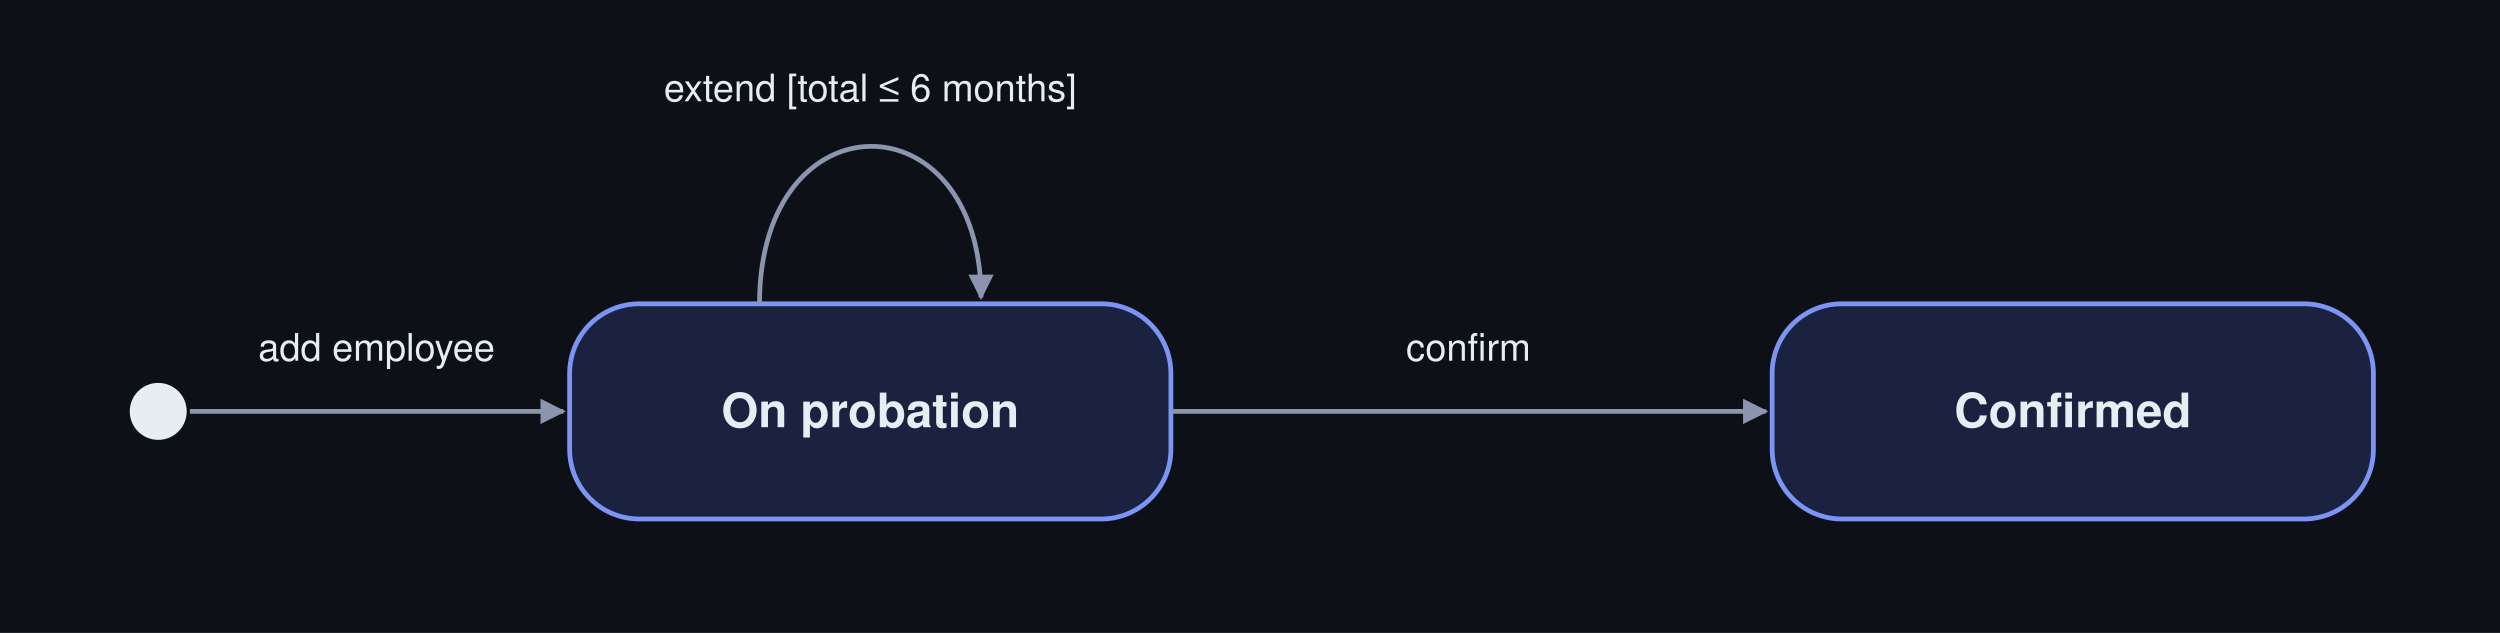
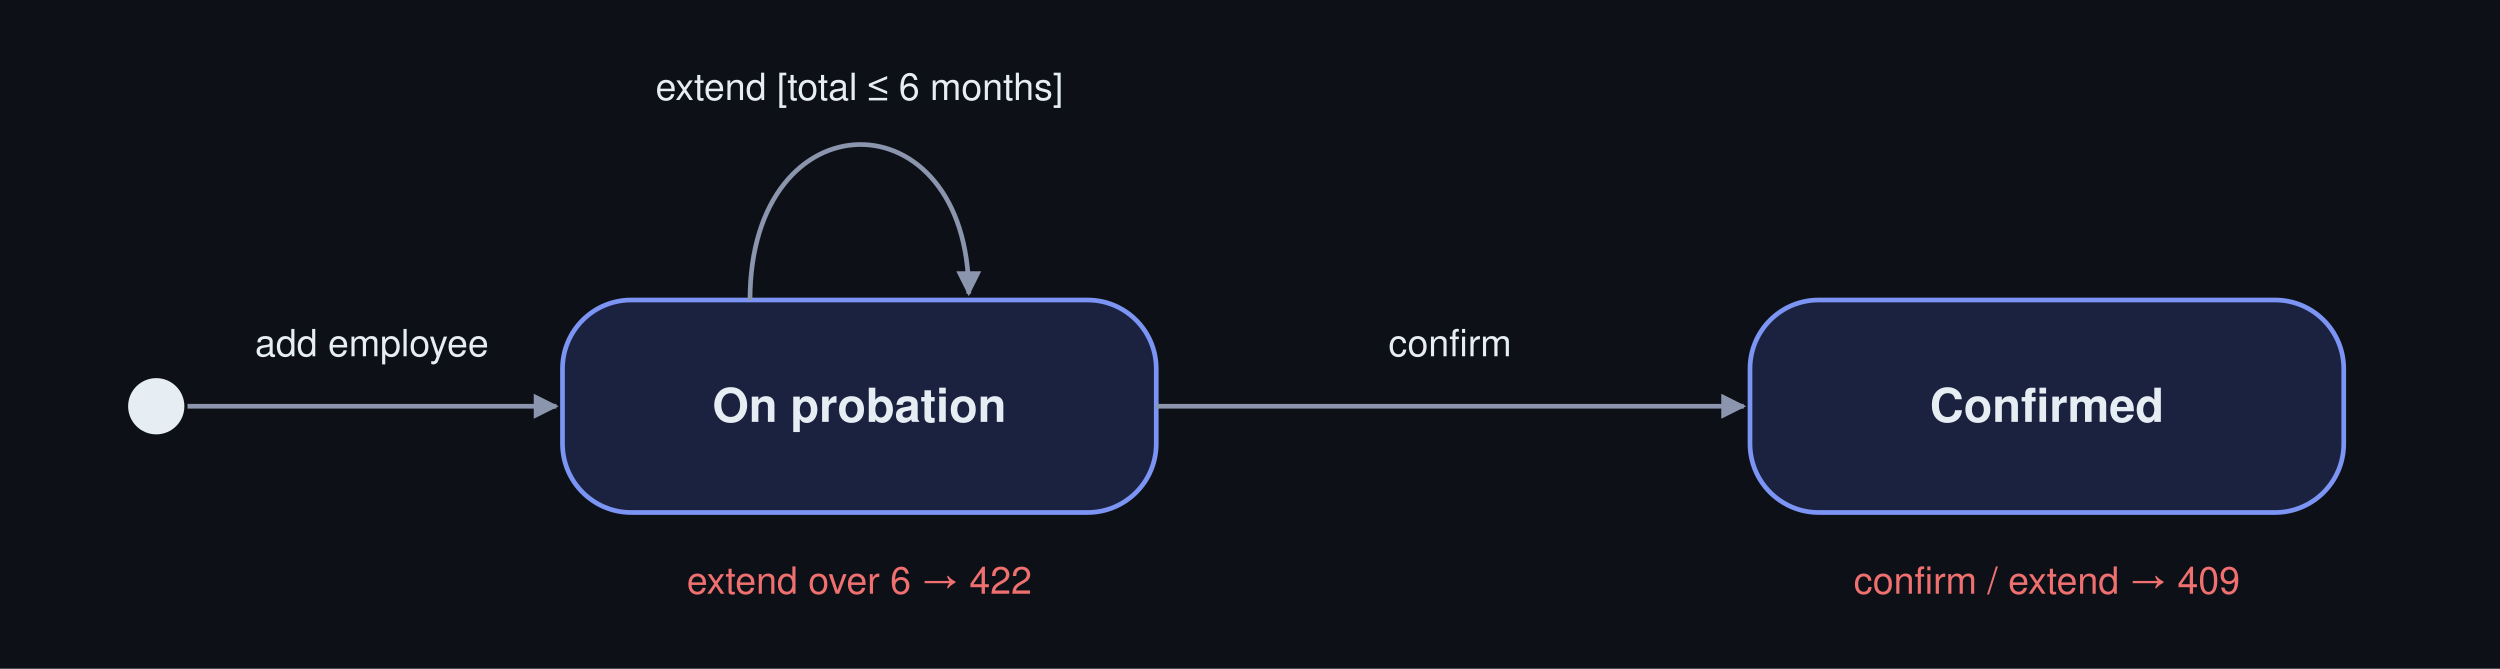
- <svg xmlns="http://www.w3.org/2000/svg" viewBox="0 0 790 200" width="790" height="200" role="img" aria-labelledby="title desc">
+ <svg xmlns="http://www.w3.org/2000/svg" viewBox="0 0 800 214" width="800" height="214" role="img" aria-labelledby="title desc">
  <defs>
    <marker id="head-ok" viewBox="0 0 10 10" refX="9" refY="5" markerWidth="8" markerHeight="8" orient="auto-start-reverse" markerUnits="userSpaceOnUse">
      <path d="M0,0 L10,5 L0,10 z" fill="#57c26f" />
    </marker>
    <marker id="head-err" viewBox="0 0 10 10" refX="9" refY="5" markerWidth="8" markerHeight="8" orient="auto-start-reverse" markerUnits="userSpaceOnUse">
      <path d="M0,0 L10,5 L0,10 z" fill="#f07070" />
    </marker>
    <marker id="head-main" viewBox="0 0 10 10" refX="9" refY="5" markerWidth="8" markerHeight="8" orient="auto-start-reverse" markerUnits="userSpaceOnUse">
      <path d="M0,0 L10,5 L0,10 z" fill="#7c95f5" />
    </marker>
    <marker id="head-muted" viewBox="0 0 10 10" refX="9" refY="5" markerWidth="8" markerHeight="8" orient="auto-start-reverse" markerUnits="userSpaceOnUse">
      <path d="M0,0 L10,5 L0,10 z" fill="#8b95ad" />
    </marker>
  </defs>
-   <rect width="790" height="200" fill="#0d1117" />
+   <rect width="800" height="214" fill="#0d1117" />
  <circle cx="50" cy="130" r="9" fill="#e6edf3" />
  <path d="M 60 130 L 178 130" fill="none" stroke="#8b95ad" stroke-width="1.5" marker-end="url(#head-muted)" />
-   <rect x="72.2" y="100" width="93.6" height="20" fill="#0d1117" />
+   <rect x="73.4" y="100" width="91.2" height="20" fill="#0d1117" />
  <text x="119" y="114" font-family="'Segoe UI', system-ui, -apple-system, Helvetica, Arial, sans-serif" font-size="12" font-weight="400" fill="#e6edf3" text-anchor="middle">add employee</text>
  <rect x="180" y="96" width="190" height="68" rx="22" fill="#1a2240" stroke="#7c95f5" stroke-width="1.5" />
  <text x="275" y="135" font-family="'Segoe UI', system-ui, -apple-system, Helvetica, Arial, sans-serif" font-size="15" font-weight="600" fill="#e6edf3" text-anchor="middle">On probation</text>
  <rect x="560" y="96" width="190" height="68" rx="22" fill="#1a2240" stroke="#7c95f5" stroke-width="1.5" />
  <text x="655" y="135" font-family="'Segoe UI', system-ui, -apple-system, Helvetica, Arial, sans-serif" font-size="15" font-weight="600" fill="#e6edf3" text-anchor="middle">Confirmed</text>
  <path d="M 370 130 L 558 130" fill="none" stroke="#8b95ad" stroke-width="1.5" marker-end="url(#head-muted)" />
-   <rect x="434.2" y="100" width="59.6" height="20" fill="#0d1117" />
+   <rect x="434.9" y="100" width="58.2" height="20" fill="#0d1117" />
  <text x="464" y="114" font-family="'Segoe UI', system-ui, -apple-system, Helvetica, Arial, sans-serif" font-size="12" font-weight="400" fill="#e6edf3" text-anchor="middle">confirm</text>
  <path d="M 240 96 C 240 30, 310 30, 310 94" fill="none" stroke="#8b95ad" stroke-width="1.5" marker-end="url(#head-muted)" />
  <text x="275" y="32" font-family="'Segoe UI', system-ui, -apple-system, Helvetica, Arial, sans-serif" font-size="12" font-weight="400" fill="#e6edf3" text-anchor="middle">extend [total ≤ 6 months]</text>
+   <text x="275" y="190" font-family="'Segoe UI', system-ui, -apple-system, Helvetica, Arial, sans-serif" font-size="12" font-weight="400" fill="#f07070" text-anchor="middle">extend over 6 → 422</text>
+   <text x="655" y="190" font-family="'Segoe UI', system-ui, -apple-system, Helvetica, Arial, sans-serif" font-size="12" font-weight="400" fill="#f07070" text-anchor="middle">confirm / extend → 409</text>
</svg>
